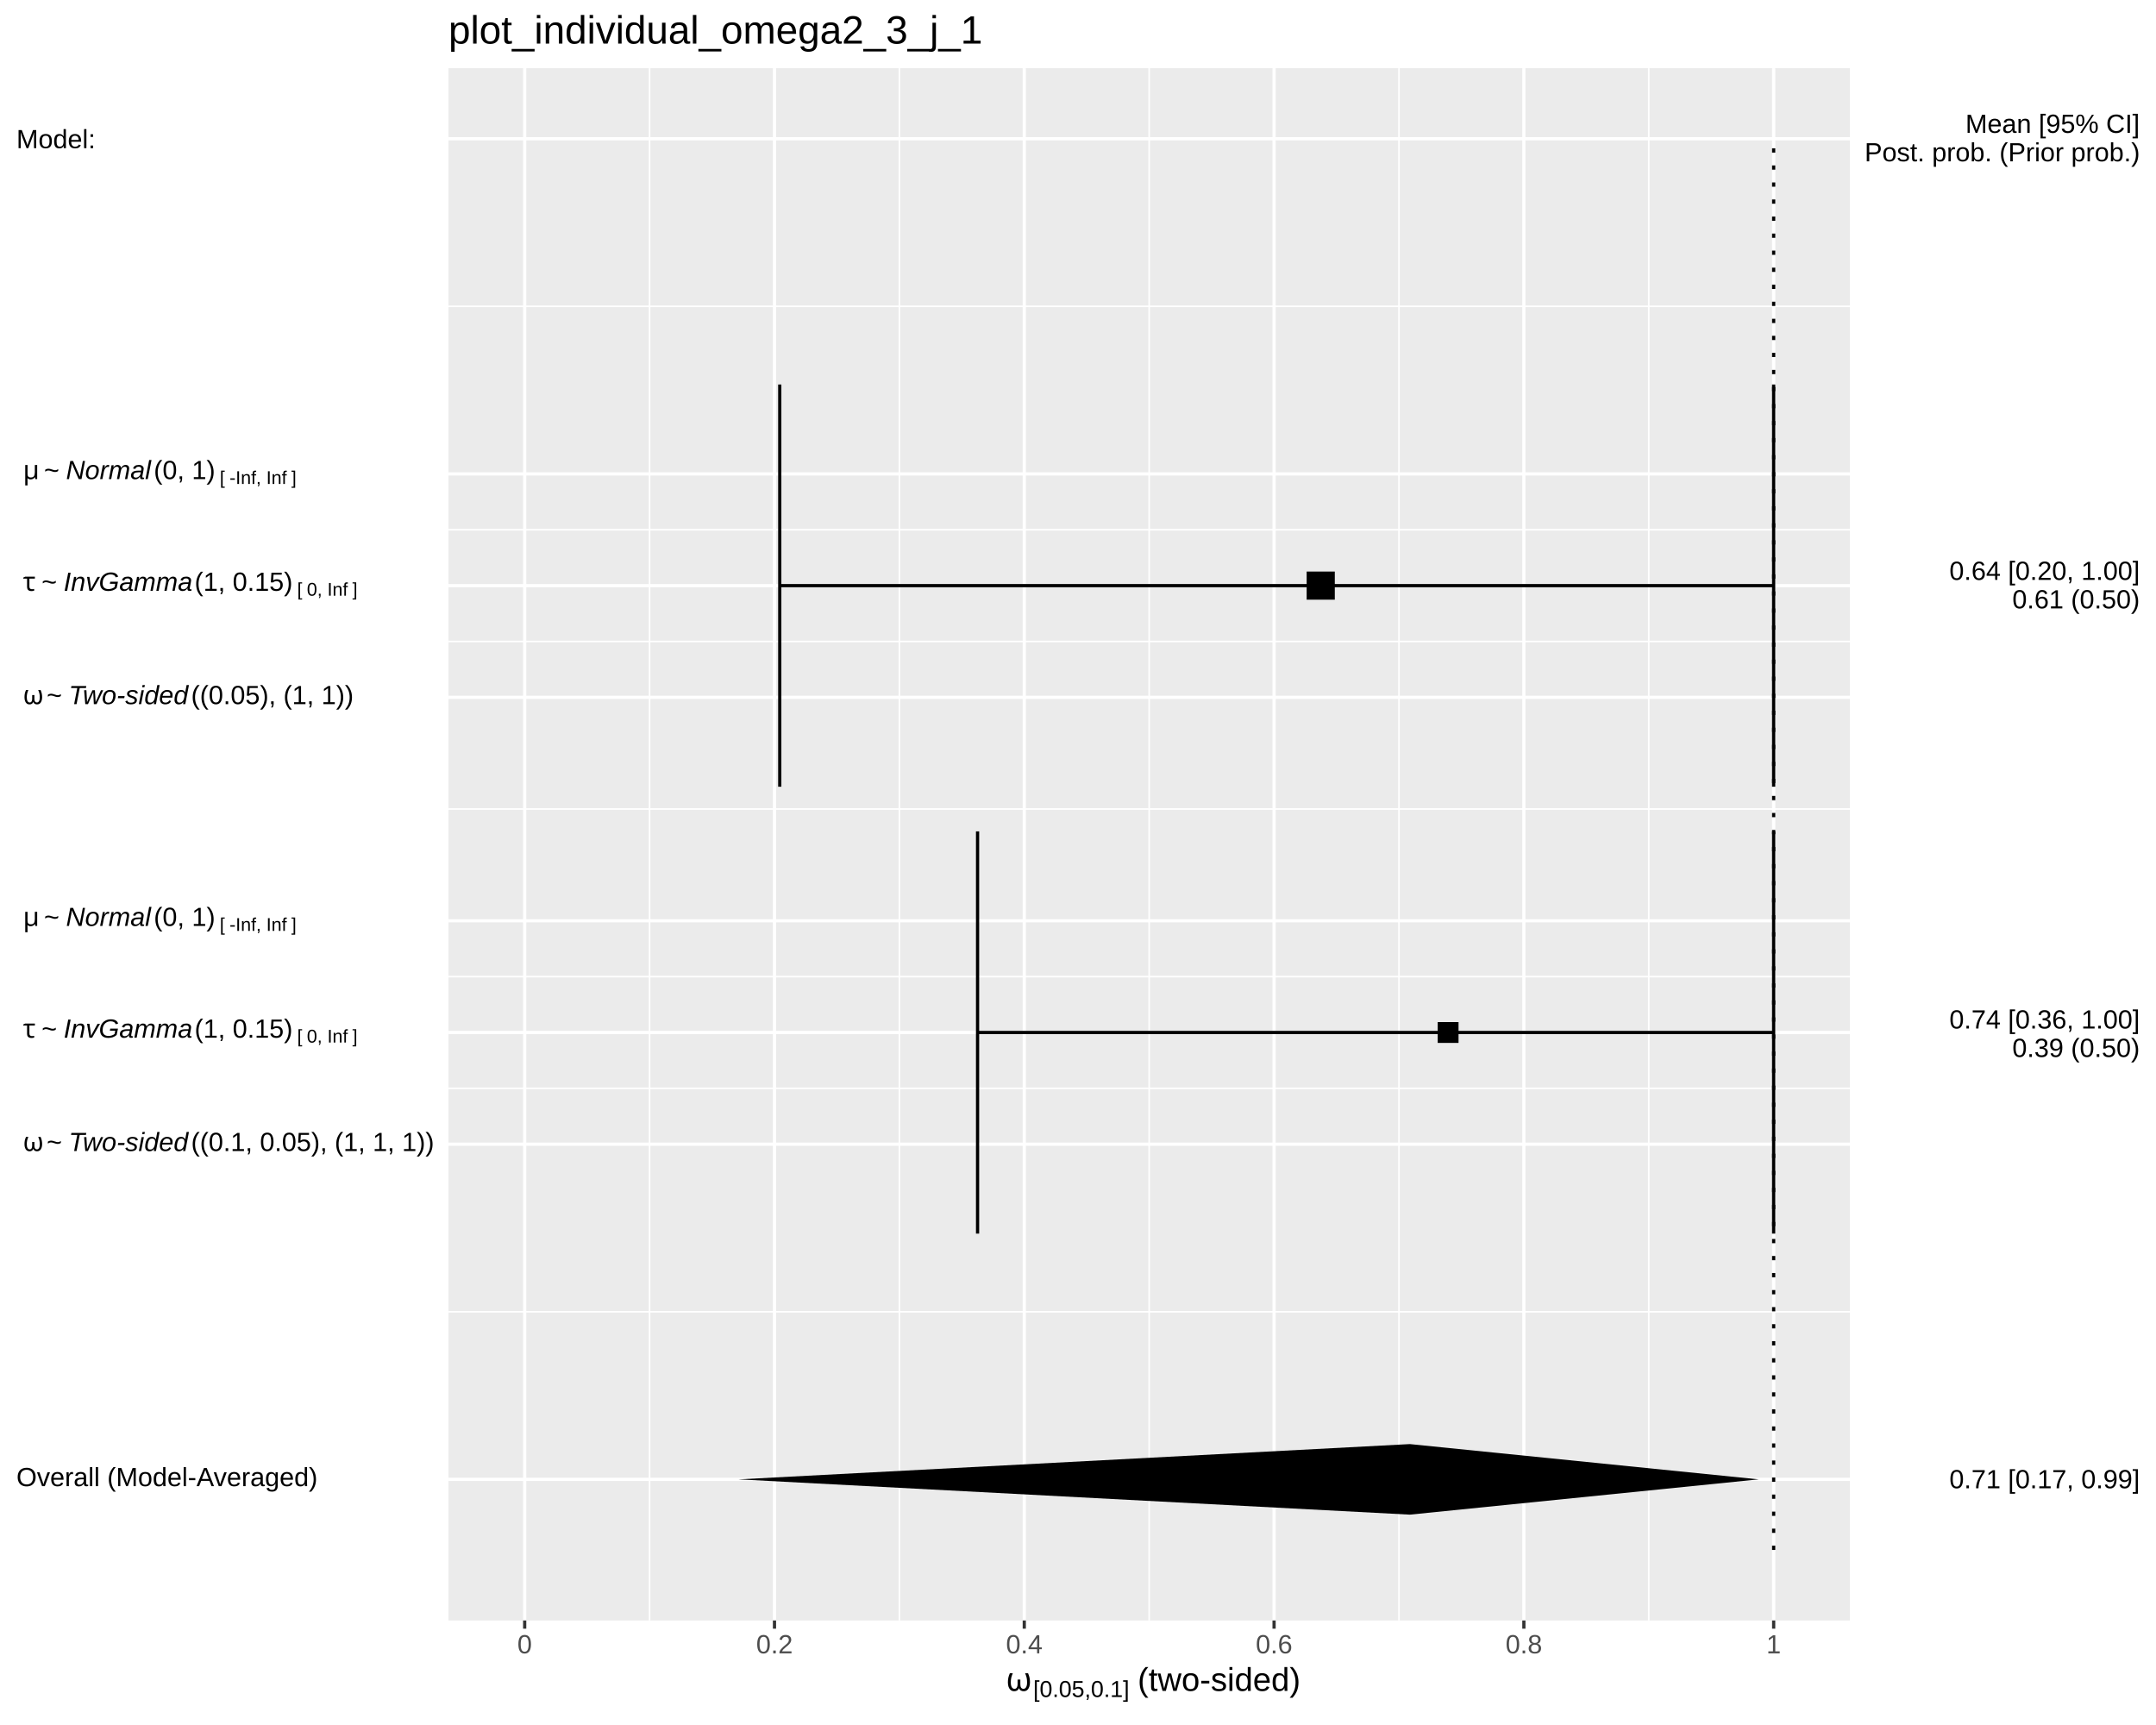
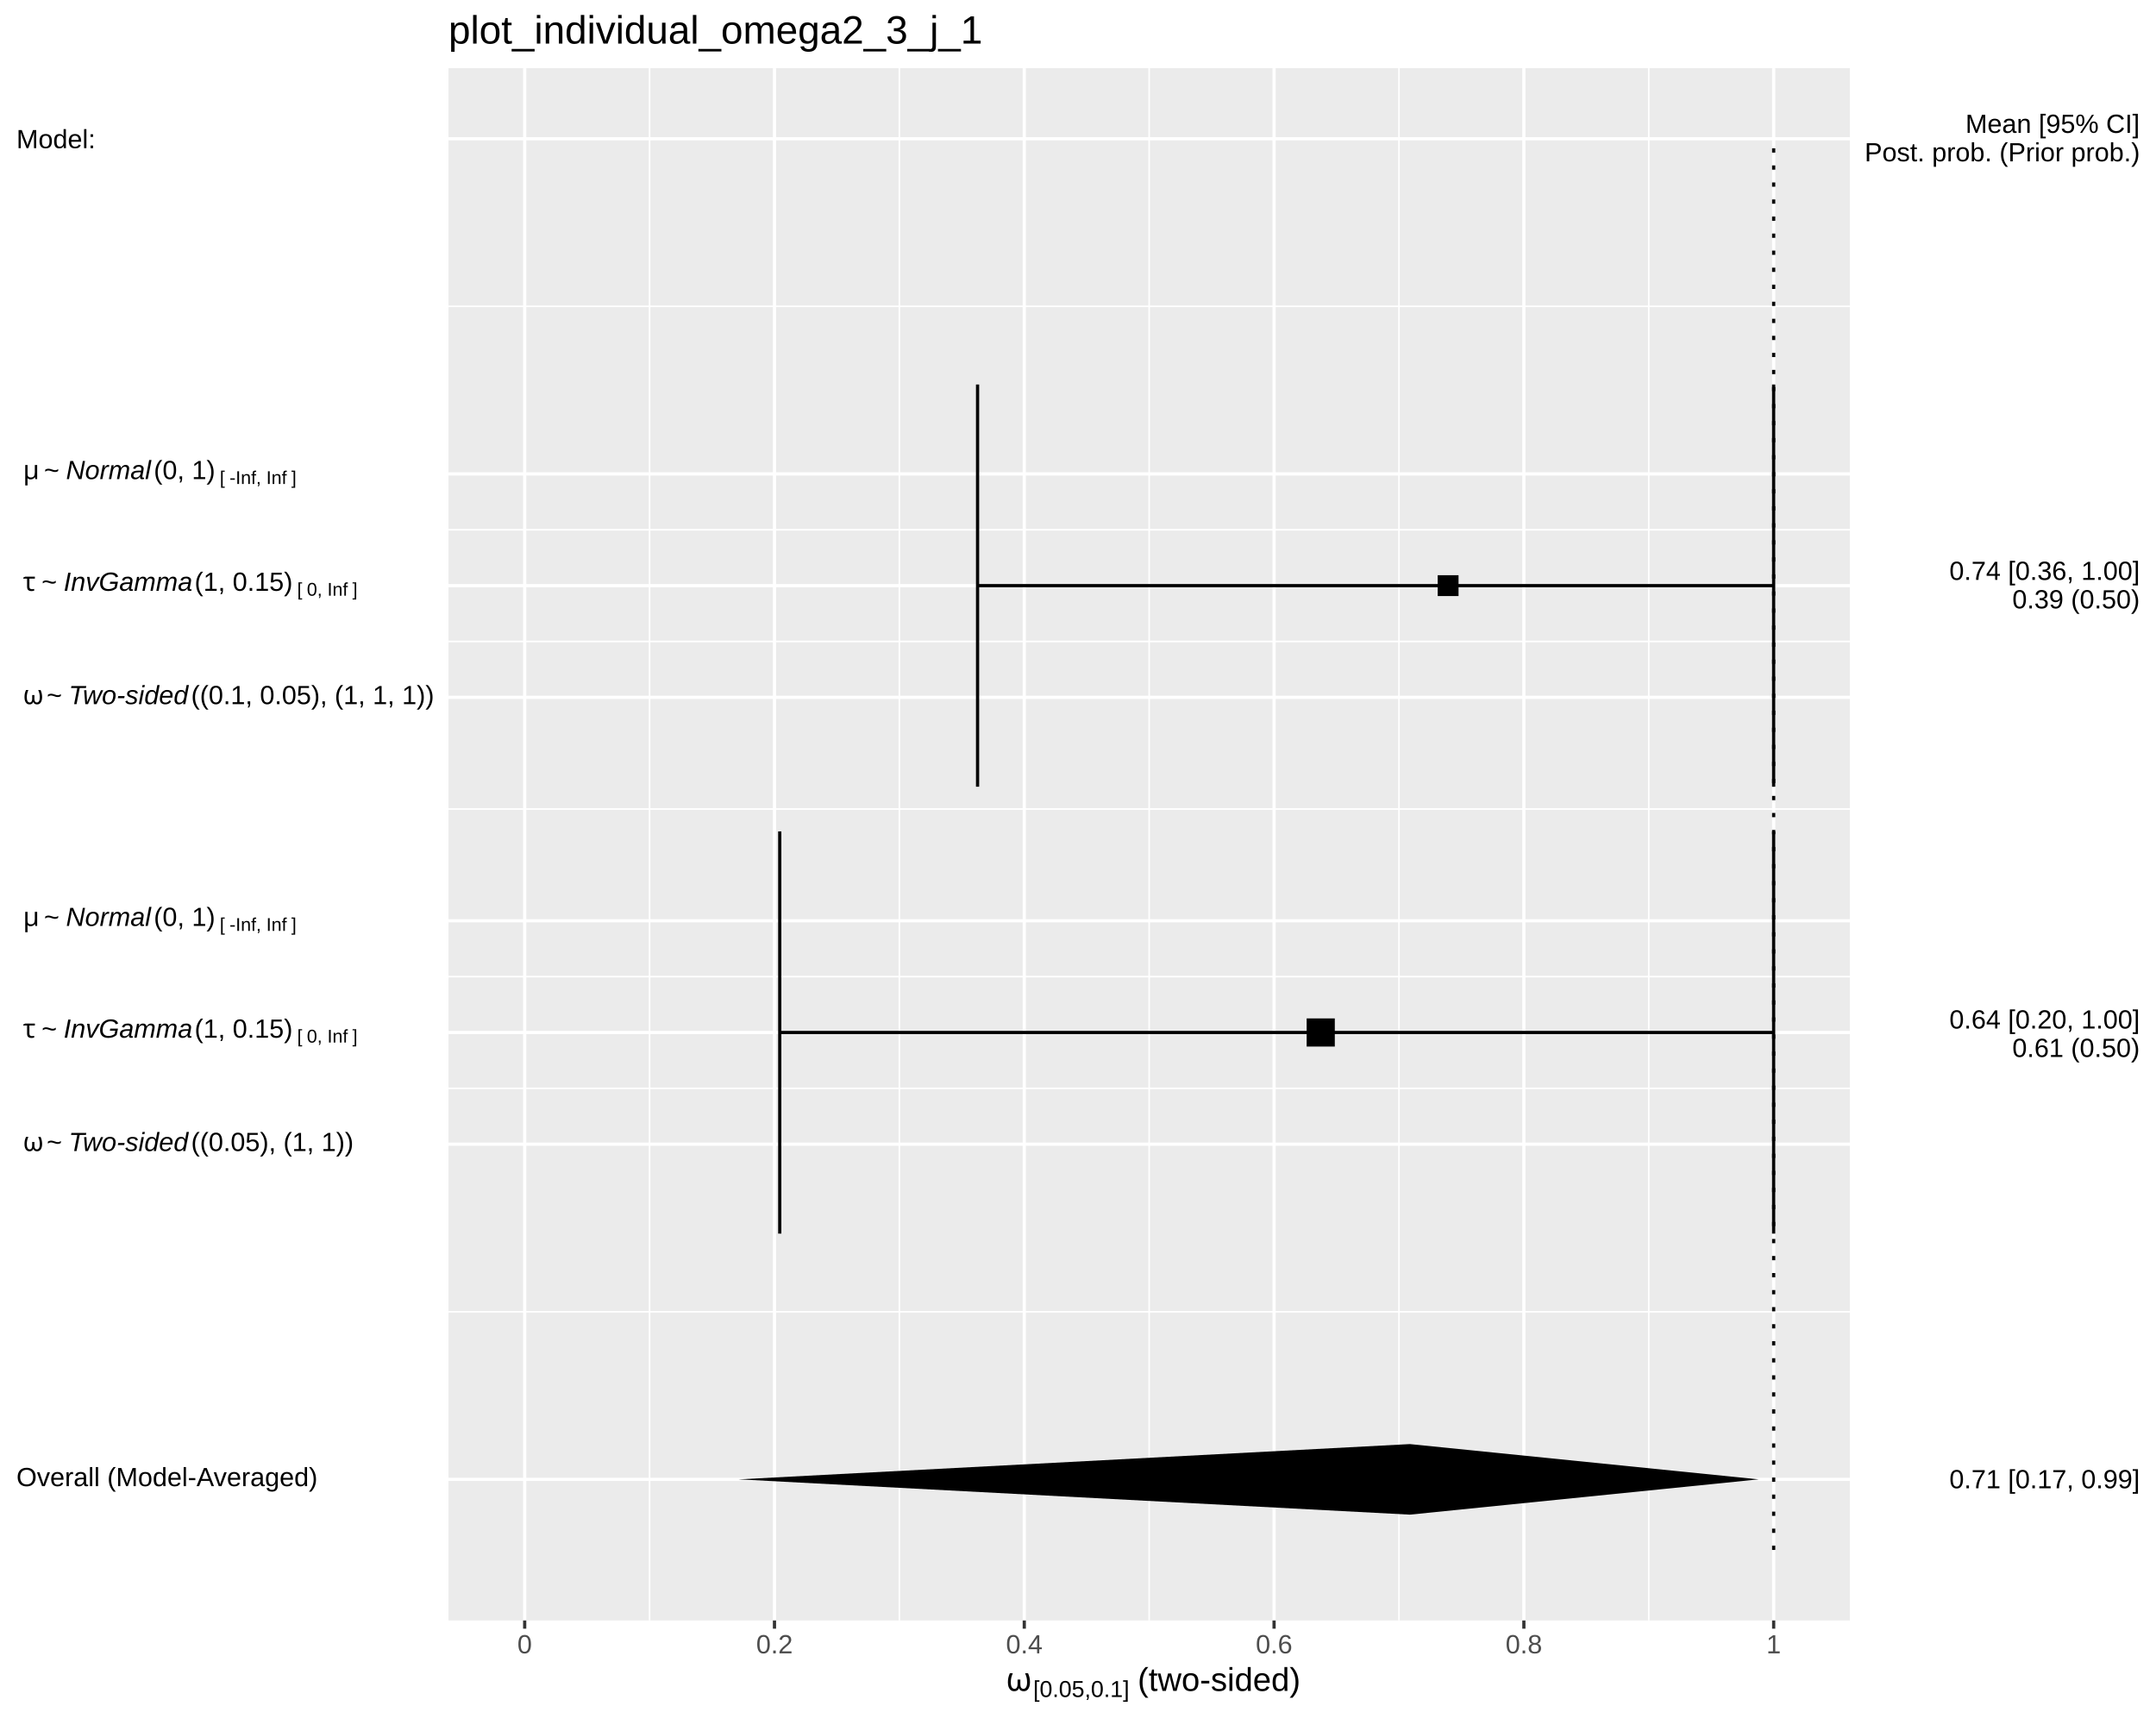
<svg xmlns="http://www.w3.org/2000/svg" viewBox="0 0 720.00 576.00">
  <defs>
    <style type="text/css">
    line, polyline, polygon, path, rect, circle {
      fill: none;
      stroke: #000000;
      stroke-linecap: round;
      stroke-linejoin: round;
      stroke-miterlimit: 10.00;
    }
  </style>
  </defs>
  <rect width="100%" height="100%" style="stroke: none; fill: #FFFFFF;" />
  <rect x="0.00" y="0.00" width="720.00" height="576.00" style="stroke-width: 1.07; stroke: #FFFFFF; fill: #FFFFFF;" />
  <defs>
    <clipPath id="cpMTQ5Ljc3fDYxNy43Nnw1NDEuMTB8MjIuNzc=">
      <rect x="149.77" y="22.77" width="467.99" height="518.32" />
    </clipPath>
  </defs>
  <rect x="149.77" y="22.77" width="467.99" height="518.32" style="stroke-width: 1.07; stroke: none; fill: #EBEBEB;" clip-path="url(#cpMTQ5Ljc3fDYxNy43Nnw1NDEuMTB8MjIuNzc=)" />
  <polyline points="149.77,438.02 617.76,438.02 " style="stroke-width: 0.53; stroke: #FFFFFF; stroke-linecap: butt;" clip-path="url(#cpMTQ5Ljc3fDYxNy43Nnw1NDEuMTB8MjIuNzc=)" />
  <polyline points="149.77,363.41 617.76,363.41 " style="stroke-width: 0.53; stroke: #FFFFFF; stroke-linecap: butt;" clip-path="url(#cpMTQ5Ljc3fDYxNy43Nnw1NDEuMTB8MjIuNzc=)" />
  <polyline points="149.77,326.11 617.76,326.11 " style="stroke-width: 0.53; stroke: #FFFFFF; stroke-linecap: butt;" clip-path="url(#cpMTQ5Ljc3fDYxNy43Nnw1NDEuMTB8MjIuNzc=)" />
  <polyline points="149.77,270.15 617.76,270.15 " style="stroke-width: 0.53; stroke: #FFFFFF; stroke-linecap: butt;" clip-path="url(#cpMTQ5Ljc3fDYxNy43Nnw1NDEuMTB8MjIuNzc=)" />
  <polyline points="149.77,214.20 617.76,214.20 " style="stroke-width: 0.53; stroke: #FFFFFF; stroke-linecap: butt;" clip-path="url(#cpMTQ5Ljc3fDYxNy43Nnw1NDEuMTB8MjIuNzc=)" />
  <polyline points="149.77,176.89 617.76,176.89 " style="stroke-width: 0.53; stroke: #FFFFFF; stroke-linecap: butt;" clip-path="url(#cpMTQ5Ljc3fDYxNy43Nnw1NDEuMTB8MjIuNzc=)" />
  <polyline points="149.77,102.29 617.76,102.29 " style="stroke-width: 0.53; stroke: #FFFFFF; stroke-linecap: butt;" clip-path="url(#cpMTQ5Ljc3fDYxNy43Nnw1NDEuMTB8MjIuNzc=)" />
  <polyline points="216.93,541.10 216.93,22.77 " style="stroke-width: 0.53; stroke: #FFFFFF; stroke-linecap: butt;" clip-path="url(#cpMTQ5Ljc3fDYxNy43Nnw1NDEuMTB8MjIuNzc=)" />
  <polyline points="300.35,541.10 300.35,22.77 " style="stroke-width: 0.53; stroke: #FFFFFF; stroke-linecap: butt;" clip-path="url(#cpMTQ5Ljc3fDYxNy43Nnw1NDEuMTB8MjIuNzc=)" />
  <polyline points="383.77,541.10 383.77,22.77 " style="stroke-width: 0.53; stroke: #FFFFFF; stroke-linecap: butt;" clip-path="url(#cpMTQ5Ljc3fDYxNy43Nnw1NDEuMTB8MjIuNzc=)" />
  <polyline points="467.19,541.10 467.19,22.77 " style="stroke-width: 0.53; stroke: #FFFFFF; stroke-linecap: butt;" clip-path="url(#cpMTQ5Ljc3fDYxNy43Nnw1NDEuMTB8MjIuNzc=)" />
  <polyline points="550.61,541.10 550.61,22.77 " style="stroke-width: 0.53; stroke: #FFFFFF; stroke-linecap: butt;" clip-path="url(#cpMTQ5Ljc3fDYxNy43Nnw1NDEuMTB8MjIuNzc=)" />
  <polyline points="149.77,493.98 617.76,493.98 " style="stroke-width: 1.07; stroke: #FFFFFF; stroke-linecap: butt;" clip-path="url(#cpMTQ5Ljc3fDYxNy43Nnw1NDEuMTB8MjIuNzc=)" />
  <polyline points="149.77,382.06 617.76,382.06 " style="stroke-width: 1.07; stroke: #FFFFFF; stroke-linecap: butt;" clip-path="url(#cpMTQ5Ljc3fDYxNy43Nnw1NDEuMTB8MjIuNzc=)" />
  <polyline points="149.77,344.76 617.76,344.76 " style="stroke-width: 1.07; stroke: #FFFFFF; stroke-linecap: butt;" clip-path="url(#cpMTQ5Ljc3fDYxNy43Nnw1NDEuMTB8MjIuNzc=)" />
  <polyline points="149.77,307.46 617.76,307.46 " style="stroke-width: 1.07; stroke: #FFFFFF; stroke-linecap: butt;" clip-path="url(#cpMTQ5Ljc3fDYxNy43Nnw1NDEuMTB8MjIuNzc=)" />
  <polyline points="149.77,232.85 617.76,232.85 " style="stroke-width: 1.07; stroke: #FFFFFF; stroke-linecap: butt;" clip-path="url(#cpMTQ5Ljc3fDYxNy43Nnw1NDEuMTB8MjIuNzc=)" />
  <polyline points="149.77,195.55 617.76,195.55 " style="stroke-width: 1.07; stroke: #FFFFFF; stroke-linecap: butt;" clip-path="url(#cpMTQ5Ljc3fDYxNy43Nnw1NDEuMTB8MjIuNzc=)" />
  <polyline points="149.77,158.24 617.76,158.24 " style="stroke-width: 1.07; stroke: #FFFFFF; stroke-linecap: butt;" clip-path="url(#cpMTQ5Ljc3fDYxNy43Nnw1NDEuMTB8MjIuNzc=)" />
  <polyline points="149.77,46.33 617.76,46.33 " style="stroke-width: 1.07; stroke: #FFFFFF; stroke-linecap: butt;" clip-path="url(#cpMTQ5Ljc3fDYxNy43Nnw1NDEuMTB8MjIuNzc=)" />
  <polyline points="175.22,541.10 175.22,22.77 " style="stroke-width: 1.07; stroke: #FFFFFF; stroke-linecap: butt;" clip-path="url(#cpMTQ5Ljc3fDYxNy43Nnw1NDEuMTB8MjIuNzc=)" />
  <polyline points="258.64,541.10 258.64,22.77 " style="stroke-width: 1.07; stroke: #FFFFFF; stroke-linecap: butt;" clip-path="url(#cpMTQ5Ljc3fDYxNy43Nnw1NDEuMTB8MjIuNzc=)" />
  <polyline points="342.06,541.10 342.06,22.77 " style="stroke-width: 1.07; stroke: #FFFFFF; stroke-linecap: butt;" clip-path="url(#cpMTQ5Ljc3fDYxNy43Nnw1NDEuMTB8MjIuNzc=)" />
  <polyline points="425.48,541.10 425.48,22.77 " style="stroke-width: 1.07; stroke: #FFFFFF; stroke-linecap: butt;" clip-path="url(#cpMTQ5Ljc3fDYxNy43Nnw1NDEuMTB8MjIuNzc=)" />
  <polyline points="508.90,541.10 508.90,22.77 " style="stroke-width: 1.07; stroke: #FFFFFF; stroke-linecap: butt;" clip-path="url(#cpMTQ5Ljc3fDYxNy43Nnw1NDEuMTB8MjIuNzc=)" />
  <polyline points="592.32,541.10 592.32,22.77 " style="stroke-width: 1.07; stroke: #FFFFFF; stroke-linecap: butt;" clip-path="url(#cpMTQ5Ljc3fDYxNy43Nnw1NDEuMTB8MjIuNzc=)" />
  <polyline points="592.31,262.69 592.31,128.40 " style="stroke-width: 1.07; stroke-linecap: butt;" clip-path="url(#cpMTQ5Ljc3fDYxNy43Nnw1NDEuMTB8MjIuNzc=)" />
-   <polyline points="592.31,195.55 260.40,195.55 " style="stroke-width: 1.07; stroke-linecap: butt;" clip-path="url(#cpMTQ5Ljc3fDYxNy43Nnw1NDEuMTB8MjIuNzc=)" />
-   <polyline points="260.40,262.69 260.40,128.40 " style="stroke-width: 1.07; stroke-linecap: butt;" clip-path="url(#cpMTQ5Ljc3fDYxNy43Nnw1NDEuMTB8MjIuNzc=)" />
+   <polyline points="592.31,195.55 326.46,195.55 " style="stroke-width: 1.07; stroke-linecap: butt;" clip-path="url(#cpMTQ5Ljc3fDYxNy43Nnw1NDEuMTB8MjIuNzc=)" />
+   <polyline points="326.46,262.69 326.46,128.40 " style="stroke-width: 1.07; stroke-linecap: butt;" clip-path="url(#cpMTQ5Ljc3fDYxNy43Nnw1NDEuMTB8MjIuNzc=)" />
  <polyline points="592.31,411.91 592.31,277.61 " style="stroke-width: 1.07; stroke-linecap: butt;" clip-path="url(#cpMTQ5Ljc3fDYxNy43Nnw1NDEuMTB8MjIuNzc=)" />
-   <polyline points="592.31,344.76 326.46,344.76 " style="stroke-width: 1.07; stroke-linecap: butt;" clip-path="url(#cpMTQ5Ljc3fDYxNy43Nnw1NDEuMTB8MjIuNzc=)" />
-   <polyline points="326.46,411.91 326.46,277.61 " style="stroke-width: 1.07; stroke-linecap: butt;" clip-path="url(#cpMTQ5Ljc3fDYxNy43Nnw1NDEuMTB8MjIuNzc=)" />
-   <polygon points="436.36,200.24 445.76,200.24 445.76,190.85 436.36,190.85 " style="stroke-width: 0.71; stroke: none; fill: #000000;" clip-path="url(#cpMTQ5Ljc3fDYxNy43Nnw1NDEuMTB8MjIuNzc=)" />
-   <polygon points="480.12,348.24 487.08,348.24 487.08,341.28 480.12,341.28 " style="stroke-width: 0.71; stroke: none; fill: #000000;" clip-path="url(#cpMTQ5Ljc3fDYxNy43Nnw1NDEuMTB8MjIuNzc=)" />
+   <polyline points="592.31,344.76 260.40,344.76 " style="stroke-width: 1.07; stroke-linecap: butt;" clip-path="url(#cpMTQ5Ljc3fDYxNy43Nnw1NDEuMTB8MjIuNzc=)" />
+   <polyline points="260.40,411.91 260.40,277.61 " style="stroke-width: 1.07; stroke-linecap: butt;" clip-path="url(#cpMTQ5Ljc3fDYxNy43Nnw1NDEuMTB8MjIuNzc=)" />
+   <polygon points="480.12,199.03 487.08,199.03 487.08,192.07 480.12,192.07 " style="stroke-width: 0.71; stroke: none; fill: #000000;" clip-path="url(#cpMTQ5Ljc3fDYxNy43Nnw1NDEuMTB8MjIuNzc=)" />
+   <polygon points="436.36,349.46 445.76,349.46 445.76,340.06 436.36,340.06 " style="stroke-width: 0.71; stroke: none; fill: #000000;" clip-path="url(#cpMTQ5Ljc3fDYxNy43Nnw1NDEuMTB8MjIuNzc=)" />
  <polygon points="470.82,505.76 246.61,493.98 470.82,482.20 587.32,493.98 " style="stroke-width: 1.07; stroke: none; fill: #000000;" clip-path="url(#cpMTQ5Ljc3fDYxNy43Nnw1NDEuMTB8MjIuNzc=)" />
  <polyline points="592.32,517.54 592.32,46.33 " style="stroke-width: 1.07; stroke-dasharray: 1.42,4.27; stroke-linecap: butt;" clip-path="url(#cpMTQ5Ljc3fDYxNy43Nnw1NDEuMTB8MjIuNzc=)" />
  <defs>
    <clipPath id="cpMC4wMHw3MjAuMDB8NTc2LjAwfDAuMDA=">
      <rect x="0.00" y="0.00" width="720.00" height="576.00" />
    </clipPath>
  </defs>
  <g clip-path="url(#cpMC4wMHw3MjAuMDB8NTc2LjAwfDAuMDA=)">
    <text x="5.48" y="496.25" style="font-size: 8.80px; font-family: Liberation Sans;" textLength="100.52px" lengthAdjust="spacingAndGlyphs">Overall (Model-Averaged)</text>
  </g>
  <g clip-path="url(#cpMC4wMHw3MjAuMDB8NTc2LjAwfDAuMDA=)">
    <text x="5.48" y="384.34" style="font-size: 8.80px; font-family: Symbola;" textLength="2.20px" lengthAdjust="spacingAndGlyphs"> </text>
  </g>
  <g clip-path="url(#cpMC4wMHw3MjAuMDB8NTc2LjAwfDAuMDA=)">
    <text x="7.68" y="384.34" style="font-size: 8.80px; font-family: Symbola;" textLength="5.70px" lengthAdjust="spacingAndGlyphs">ω</text>
  </g>
  <g clip-path="url(#cpMC4wMHw3MjAuMDB8NTc2LjAwfDAuMDA=)">
    <text x="13.39" y="384.34" style="font-size: 8.80px; font-family: Symbola;" textLength="2.20px" lengthAdjust="spacingAndGlyphs"> </text>
  </g>
  <g clip-path="url(#cpMC4wMHw3MjAuMDB8NTc2LjAwfDAuMDA=)">
    <text x="15.59" y="384.34" style="font-size: 8.80px; font-family: Liberation Sans;" textLength="5.14px" lengthAdjust="spacingAndGlyphs">~</text>
  </g>
  <g clip-path="url(#cpMC4wMHw3MjAuMDB8NTc2LjAwfDAuMDA=)">
    <text x="20.73" y="384.34" style="font-size: 8.80px; font-family: Symbola;" textLength="2.20px" lengthAdjust="spacingAndGlyphs"> </text>
  </g>
  <g clip-path="url(#cpMC4wMHw3MjAuMDB8NTc2LjAwfDAuMDA=)">
    <text x="22.93" y="384.34" style="font-size: 8.80px; font-style: italic; font-family: Liberation Sans;" textLength="39.92px" lengthAdjust="spacingAndGlyphs">Two-sided</text>
  </g>
  <g clip-path="url(#cpMC4wMHw3MjAuMDB8NTc2LjAwfDAuMDA=)">
-     <text x="63.81" y="384.34" style="font-size: 8.80px; font-family: Liberation Sans;" textLength="81.03px" lengthAdjust="spacingAndGlyphs">((0.1, 0.05), (1, 1, 1))</text>
+     <text x="63.81" y="384.34" style="font-size: 8.80px; font-family: Liberation Sans;" textLength="54.17px" lengthAdjust="spacingAndGlyphs">((0.05), (1, 1))</text>
  </g>
  <g clip-path="url(#cpMC4wMHw3MjAuMDB8NTc2LjAwfDAuMDA=)">
    <text x="5.48" y="346.50" style="font-size: 8.80px; font-family: Symbola;" textLength="2.20px" lengthAdjust="spacingAndGlyphs"> </text>
  </g>
  <g clip-path="url(#cpMC4wMHw3MjAuMDB8NTc2LjAwfDAuMDA=)">
    <text x="7.68" y="346.50" style="font-size: 8.80px; font-family: Symbola;" textLength="4.02px" lengthAdjust="spacingAndGlyphs">τ</text>
  </g>
  <g clip-path="url(#cpMC4wMHw3MjAuMDB8NTc2LjAwfDAuMDA=)">
    <text x="11.70" y="346.50" style="font-size: 8.80px; font-family: Symbola;" textLength="2.20px" lengthAdjust="spacingAndGlyphs"> </text>
  </g>
  <g clip-path="url(#cpMC4wMHw3MjAuMDB8NTc2LjAwfDAuMDA=)">
    <text x="13.90" y="346.50" style="font-size: 8.80px; font-family: Liberation Sans;" textLength="5.14px" lengthAdjust="spacingAndGlyphs">~</text>
  </g>
  <g clip-path="url(#cpMC4wMHw3MjAuMDB8NTc2LjAwfDAuMDA=)">
    <text x="19.04" y="346.50" style="font-size: 8.80px; font-family: Symbola;" textLength="2.20px" lengthAdjust="spacingAndGlyphs"> </text>
  </g>
  <g clip-path="url(#cpMC4wMHw3MjAuMDB8NTc2LjAwfDAuMDA=)">
    <text x="21.25" y="346.50" style="font-size: 8.80px; font-style: italic; font-family: Liberation Sans;" textLength="43.02px" lengthAdjust="spacingAndGlyphs">InvGamma</text>
  </g>
  <g clip-path="url(#cpMC4wMHw3MjAuMDB8NTc2LjAwfDAuMDA=)">
    <text x="64.97" y="346.50" style="font-size: 8.80px; font-family: Liberation Sans;" textLength="32.72px" lengthAdjust="spacingAndGlyphs">(1, 0.15)</text>
  </g>
  <g clip-path="url(#cpMC4wMHw3MjAuMDB8NTc2LjAwfDAuMDA=)">
    <text x="97.69" y="348.12" style="font-size: 6.16px; font-family: Symbola;" textLength="1.55px" lengthAdjust="spacingAndGlyphs"> </text>
  </g>
  <g clip-path="url(#cpMC4wMHw3MjAuMDB8NTc2LjAwfDAuMDA=)">
    <text x="99.24" y="348.12" style="font-size: 6.16px; font-family: Liberation Sans;" textLength="1.70px" lengthAdjust="spacingAndGlyphs">[</text>
  </g>
  <g clip-path="url(#cpMC4wMHw3MjAuMDB8NTc2LjAwfDAuMDA=)">
    <text x="100.94" y="348.12" style="font-size: 6.16px; font-family: Symbola;" textLength="1.55px" lengthAdjust="spacingAndGlyphs"> </text>
  </g>
  <g clip-path="url(#cpMC4wMHw3MjAuMDB8NTc2LjAwfDAuMDA=)">
    <text x="102.49" y="348.12" style="font-size: 6.16px; font-family: Liberation Sans;" textLength="3.42px" lengthAdjust="spacingAndGlyphs">0</text>
  </g>
  <g clip-path="url(#cpMC4wMHw3MjAuMDB8NTc2LjAwfDAuMDA=)">
    <text x="105.91" y="348.12" style="font-size: 6.16px; font-family: Liberation Sans;" textLength="3.41px" lengthAdjust="spacingAndGlyphs">, </text>
  </g>
  <g clip-path="url(#cpMC4wMHw3MjAuMDB8NTc2LjAwfDAuMDA=)">
    <text x="109.31" y="348.12" style="font-size: 6.16px; font-family: Liberation Sans;" textLength="6.83px" lengthAdjust="spacingAndGlyphs">Inf</text>
  </g>
  <g clip-path="url(#cpMC4wMHw3MjAuMDB8NTc2LjAwfDAuMDA=)">
    <text x="116.14" y="348.12" style="font-size: 6.16px; font-family: Symbola;" textLength="1.55px" lengthAdjust="spacingAndGlyphs"> </text>
  </g>
  <g clip-path="url(#cpMC4wMHw3MjAuMDB8NTc2LjAwfDAuMDA=)">
    <text x="117.69" y="348.12" style="font-size: 6.16px; font-family: Liberation Sans;" textLength="1.70px" lengthAdjust="spacingAndGlyphs">]</text>
  </g>
  <g clip-path="url(#cpMC4wMHw3MjAuMDB8NTc2LjAwfDAuMDA=)">
    <text x="5.48" y="309.19" style="font-size: 8.80px; font-family: Symbola;" textLength="2.20px" lengthAdjust="spacingAndGlyphs"> </text>
  </g>
  <g clip-path="url(#cpMC4wMHw3MjAuMDB8NTc2LjAwfDAuMDA=)">
    <text x="7.68" y="309.19" style="font-size: 8.80px; font-family: Symbola;" textLength="4.81px" lengthAdjust="spacingAndGlyphs">μ</text>
  </g>
  <g clip-path="url(#cpMC4wMHw3MjAuMDB8NTc2LjAwfDAuMDA=)">
    <text x="12.50" y="309.19" style="font-size: 8.80px; font-family: Symbola;" textLength="2.20px" lengthAdjust="spacingAndGlyphs"> </text>
  </g>
  <g clip-path="url(#cpMC4wMHw3MjAuMDB8NTc2LjAwfDAuMDA=)">
    <text x="14.70" y="309.19" style="font-size: 8.80px; font-family: Liberation Sans;" textLength="5.14px" lengthAdjust="spacingAndGlyphs">~</text>
  </g>
  <g clip-path="url(#cpMC4wMHw3MjAuMDB8NTc2LjAwfDAuMDA=)">
    <text x="19.84" y="309.19" style="font-size: 8.80px; font-family: Symbola;" textLength="2.20px" lengthAdjust="spacingAndGlyphs"> </text>
  </g>
  <g clip-path="url(#cpMC4wMHw3MjAuMDB8NTc2LjAwfDAuMDA=)">
    <text x="22.04" y="309.19" style="font-size: 8.80px; font-style: italic; font-family: Liberation Sans;" textLength="28.34px" lengthAdjust="spacingAndGlyphs">Normal</text>
  </g>
  <g clip-path="url(#cpMC4wMHw3MjAuMDB8NTc2LjAwfDAuMDA=)">
    <text x="51.34" y="309.19" style="font-size: 8.80px; font-family: Liberation Sans;" textLength="20.50px" lengthAdjust="spacingAndGlyphs">(0, 1)</text>
  </g>
  <g clip-path="url(#cpMC4wMHw3MjAuMDB8NTc2LjAwfDAuMDA=)">
    <text x="71.84" y="310.82" style="font-size: 6.16px; font-family: Symbola;" textLength="1.55px" lengthAdjust="spacingAndGlyphs"> </text>
  </g>
  <g clip-path="url(#cpMC4wMHw3MjAuMDB8NTc2LjAwfDAuMDA=)">
    <text x="73.39" y="310.82" style="font-size: 6.16px; font-family: Liberation Sans;" textLength="1.70px" lengthAdjust="spacingAndGlyphs">[</text>
  </g>
  <g clip-path="url(#cpMC4wMHw3MjAuMDB8NTc2LjAwfDAuMDA=)">
    <text x="75.09" y="310.82" style="font-size: 6.16px; font-family: Symbola;" textLength="1.55px" lengthAdjust="spacingAndGlyphs"> </text>
  </g>
  <g clip-path="url(#cpMC4wMHw3MjAuMDB8NTc2LjAwfDAuMDA=)">
    <text x="76.64" y="310.82" style="font-size: 6.16px; font-family: Liberation Sans;" textLength="8.88px" lengthAdjust="spacingAndGlyphs">-Inf</text>
  </g>
  <g clip-path="url(#cpMC4wMHw3MjAuMDB8NTc2LjAwfDAuMDA=)">
    <text x="85.51" y="310.82" style="font-size: 6.16px; font-family: Liberation Sans;" textLength="3.41px" lengthAdjust="spacingAndGlyphs">, </text>
  </g>
  <g clip-path="url(#cpMC4wMHw3MjAuMDB8NTc2LjAwfDAuMDA=)">
    <text x="88.92" y="310.82" style="font-size: 6.16px; font-family: Liberation Sans;" textLength="6.83px" lengthAdjust="spacingAndGlyphs">Inf</text>
  </g>
  <g clip-path="url(#cpMC4wMHw3MjAuMDB8NTc2LjAwfDAuMDA=)">
    <text x="95.75" y="310.82" style="font-size: 6.16px; font-family: Symbola;" textLength="1.55px" lengthAdjust="spacingAndGlyphs"> </text>
  </g>
  <g clip-path="url(#cpMC4wMHw3MjAuMDB8NTc2LjAwfDAuMDA=)">
    <text x="97.30" y="310.82" style="font-size: 6.16px; font-family: Liberation Sans;" textLength="1.70px" lengthAdjust="spacingAndGlyphs">]</text>
  </g>
  <g clip-path="url(#cpMC4wMHw3MjAuMDB8NTc2LjAwfDAuMDA=)">
    <text x="5.48" y="235.12" style="font-size: 8.80px; font-family: Symbola;" textLength="2.20px" lengthAdjust="spacingAndGlyphs"> </text>
  </g>
  <g clip-path="url(#cpMC4wMHw3MjAuMDB8NTc2LjAwfDAuMDA=)">
    <text x="7.68" y="235.12" style="font-size: 8.80px; font-family: Symbola;" textLength="5.70px" lengthAdjust="spacingAndGlyphs">ω</text>
  </g>
  <g clip-path="url(#cpMC4wMHw3MjAuMDB8NTc2LjAwfDAuMDA=)">
    <text x="13.39" y="235.12" style="font-size: 8.80px; font-family: Symbola;" textLength="2.20px" lengthAdjust="spacingAndGlyphs"> </text>
  </g>
  <g clip-path="url(#cpMC4wMHw3MjAuMDB8NTc2LjAwfDAuMDA=)">
    <text x="15.59" y="235.12" style="font-size: 8.80px; font-family: Liberation Sans;" textLength="5.14px" lengthAdjust="spacingAndGlyphs">~</text>
  </g>
  <g clip-path="url(#cpMC4wMHw3MjAuMDB8NTc2LjAwfDAuMDA=)">
    <text x="20.73" y="235.12" style="font-size: 8.80px; font-family: Symbola;" textLength="2.20px" lengthAdjust="spacingAndGlyphs"> </text>
  </g>
  <g clip-path="url(#cpMC4wMHw3MjAuMDB8NTc2LjAwfDAuMDA=)">
    <text x="22.93" y="235.12" style="font-size: 8.80px; font-style: italic; font-family: Liberation Sans;" textLength="39.92px" lengthAdjust="spacingAndGlyphs">Two-sided</text>
  </g>
  <g clip-path="url(#cpMC4wMHw3MjAuMDB8NTc2LjAwfDAuMDA=)">
-     <text x="63.81" y="235.12" style="font-size: 8.80px; font-family: Liberation Sans;" textLength="54.17px" lengthAdjust="spacingAndGlyphs">((0.05), (1, 1))</text>
+     <text x="63.81" y="235.12" style="font-size: 8.80px; font-family: Liberation Sans;" textLength="81.03px" lengthAdjust="spacingAndGlyphs">((0.1, 0.05), (1, 1, 1))</text>
  </g>
  <g clip-path="url(#cpMC4wMHw3MjAuMDB8NTc2LjAwfDAuMDA=)">
    <text x="5.48" y="197.28" style="font-size: 8.80px; font-family: Symbola;" textLength="2.20px" lengthAdjust="spacingAndGlyphs"> </text>
  </g>
  <g clip-path="url(#cpMC4wMHw3MjAuMDB8NTc2LjAwfDAuMDA=)">
    <text x="7.68" y="197.28" style="font-size: 8.80px; font-family: Symbola;" textLength="4.02px" lengthAdjust="spacingAndGlyphs">τ</text>
  </g>
  <g clip-path="url(#cpMC4wMHw3MjAuMDB8NTc2LjAwfDAuMDA=)">
    <text x="11.70" y="197.28" style="font-size: 8.80px; font-family: Symbola;" textLength="2.20px" lengthAdjust="spacingAndGlyphs"> </text>
  </g>
  <g clip-path="url(#cpMC4wMHw3MjAuMDB8NTc2LjAwfDAuMDA=)">
    <text x="13.90" y="197.28" style="font-size: 8.80px; font-family: Liberation Sans;" textLength="5.14px" lengthAdjust="spacingAndGlyphs">~</text>
  </g>
  <g clip-path="url(#cpMC4wMHw3MjAuMDB8NTc2LjAwfDAuMDA=)">
    <text x="19.04" y="197.28" style="font-size: 8.80px; font-family: Symbola;" textLength="2.20px" lengthAdjust="spacingAndGlyphs"> </text>
  </g>
  <g clip-path="url(#cpMC4wMHw3MjAuMDB8NTc2LjAwfDAuMDA=)">
    <text x="21.25" y="197.28" style="font-size: 8.80px; font-style: italic; font-family: Liberation Sans;" textLength="43.02px" lengthAdjust="spacingAndGlyphs">InvGamma</text>
  </g>
  <g clip-path="url(#cpMC4wMHw3MjAuMDB8NTc2LjAwfDAuMDA=)">
    <text x="64.97" y="197.28" style="font-size: 8.80px; font-family: Liberation Sans;" textLength="32.72px" lengthAdjust="spacingAndGlyphs">(1, 0.15)</text>
  </g>
  <g clip-path="url(#cpMC4wMHw3MjAuMDB8NTc2LjAwfDAuMDA=)">
    <text x="97.69" y="198.91" style="font-size: 6.16px; font-family: Symbola;" textLength="1.55px" lengthAdjust="spacingAndGlyphs"> </text>
  </g>
  <g clip-path="url(#cpMC4wMHw3MjAuMDB8NTc2LjAwfDAuMDA=)">
    <text x="99.24" y="198.91" style="font-size: 6.16px; font-family: Liberation Sans;" textLength="1.70px" lengthAdjust="spacingAndGlyphs">[</text>
  </g>
  <g clip-path="url(#cpMC4wMHw3MjAuMDB8NTc2LjAwfDAuMDA=)">
    <text x="100.94" y="198.91" style="font-size: 6.16px; font-family: Symbola;" textLength="1.55px" lengthAdjust="spacingAndGlyphs"> </text>
  </g>
  <g clip-path="url(#cpMC4wMHw3MjAuMDB8NTc2LjAwfDAuMDA=)">
    <text x="102.49" y="198.91" style="font-size: 6.16px; font-family: Liberation Sans;" textLength="3.42px" lengthAdjust="spacingAndGlyphs">0</text>
  </g>
  <g clip-path="url(#cpMC4wMHw3MjAuMDB8NTc2LjAwfDAuMDA=)">
    <text x="105.91" y="198.91" style="font-size: 6.16px; font-family: Liberation Sans;" textLength="3.41px" lengthAdjust="spacingAndGlyphs">, </text>
  </g>
  <g clip-path="url(#cpMC4wMHw3MjAuMDB8NTc2LjAwfDAuMDA=)">
    <text x="109.31" y="198.91" style="font-size: 6.16px; font-family: Liberation Sans;" textLength="6.83px" lengthAdjust="spacingAndGlyphs">Inf</text>
  </g>
  <g clip-path="url(#cpMC4wMHw3MjAuMDB8NTc2LjAwfDAuMDA=)">
    <text x="116.14" y="198.91" style="font-size: 6.16px; font-family: Symbola;" textLength="1.55px" lengthAdjust="spacingAndGlyphs"> </text>
  </g>
  <g clip-path="url(#cpMC4wMHw3MjAuMDB8NTc2LjAwfDAuMDA=)">
    <text x="117.69" y="198.91" style="font-size: 6.16px; font-family: Liberation Sans;" textLength="1.70px" lengthAdjust="spacingAndGlyphs">]</text>
  </g>
  <g clip-path="url(#cpMC4wMHw3MjAuMDB8NTc2LjAwfDAuMDA=)">
    <text x="5.48" y="159.98" style="font-size: 8.80px; font-family: Symbola;" textLength="2.20px" lengthAdjust="spacingAndGlyphs"> </text>
  </g>
  <g clip-path="url(#cpMC4wMHw3MjAuMDB8NTc2LjAwfDAuMDA=)">
    <text x="7.68" y="159.98" style="font-size: 8.80px; font-family: Symbola;" textLength="4.81px" lengthAdjust="spacingAndGlyphs">μ</text>
  </g>
  <g clip-path="url(#cpMC4wMHw3MjAuMDB8NTc2LjAwfDAuMDA=)">
    <text x="12.50" y="159.98" style="font-size: 8.80px; font-family: Symbola;" textLength="2.20px" lengthAdjust="spacingAndGlyphs"> </text>
  </g>
  <g clip-path="url(#cpMC4wMHw3MjAuMDB8NTc2LjAwfDAuMDA=)">
    <text x="14.70" y="159.98" style="font-size: 8.80px; font-family: Liberation Sans;" textLength="5.14px" lengthAdjust="spacingAndGlyphs">~</text>
  </g>
  <g clip-path="url(#cpMC4wMHw3MjAuMDB8NTc2LjAwfDAuMDA=)">
    <text x="19.84" y="159.98" style="font-size: 8.80px; font-family: Symbola;" textLength="2.20px" lengthAdjust="spacingAndGlyphs"> </text>
  </g>
  <g clip-path="url(#cpMC4wMHw3MjAuMDB8NTc2LjAwfDAuMDA=)">
    <text x="22.04" y="159.98" style="font-size: 8.80px; font-style: italic; font-family: Liberation Sans;" textLength="28.34px" lengthAdjust="spacingAndGlyphs">Normal</text>
  </g>
  <g clip-path="url(#cpMC4wMHw3MjAuMDB8NTc2LjAwfDAuMDA=)">
    <text x="51.34" y="159.98" style="font-size: 8.80px; font-family: Liberation Sans;" textLength="20.50px" lengthAdjust="spacingAndGlyphs">(0, 1)</text>
  </g>
  <g clip-path="url(#cpMC4wMHw3MjAuMDB8NTc2LjAwfDAuMDA=)">
    <text x="71.84" y="161.60" style="font-size: 6.16px; font-family: Symbola;" textLength="1.55px" lengthAdjust="spacingAndGlyphs"> </text>
  </g>
  <g clip-path="url(#cpMC4wMHw3MjAuMDB8NTc2LjAwfDAuMDA=)">
    <text x="73.39" y="161.60" style="font-size: 6.16px; font-family: Liberation Sans;" textLength="1.70px" lengthAdjust="spacingAndGlyphs">[</text>
  </g>
  <g clip-path="url(#cpMC4wMHw3MjAuMDB8NTc2LjAwfDAuMDA=)">
    <text x="75.09" y="161.60" style="font-size: 6.16px; font-family: Symbola;" textLength="1.55px" lengthAdjust="spacingAndGlyphs"> </text>
  </g>
  <g clip-path="url(#cpMC4wMHw3MjAuMDB8NTc2LjAwfDAuMDA=)">
    <text x="76.64" y="161.60" style="font-size: 6.16px; font-family: Liberation Sans;" textLength="8.88px" lengthAdjust="spacingAndGlyphs">-Inf</text>
  </g>
  <g clip-path="url(#cpMC4wMHw3MjAuMDB8NTc2LjAwfDAuMDA=)">
    <text x="85.51" y="161.60" style="font-size: 6.16px; font-family: Liberation Sans;" textLength="3.41px" lengthAdjust="spacingAndGlyphs">, </text>
  </g>
  <g clip-path="url(#cpMC4wMHw3MjAuMDB8NTc2LjAwfDAuMDA=)">
    <text x="88.92" y="161.60" style="font-size: 6.16px; font-family: Liberation Sans;" textLength="6.83px" lengthAdjust="spacingAndGlyphs">Inf</text>
  </g>
  <g clip-path="url(#cpMC4wMHw3MjAuMDB8NTc2LjAwfDAuMDA=)">
    <text x="95.75" y="161.60" style="font-size: 6.16px; font-family: Symbola;" textLength="1.55px" lengthAdjust="spacingAndGlyphs"> </text>
  </g>
  <g clip-path="url(#cpMC4wMHw3MjAuMDB8NTc2LjAwfDAuMDA=)">
    <text x="97.30" y="161.60" style="font-size: 6.16px; font-family: Liberation Sans;" textLength="1.70px" lengthAdjust="spacingAndGlyphs">]</text>
  </g>
  <g clip-path="url(#cpMC4wMHw3MjAuMDB8NTc2LjAwfDAuMDA=)">
    <text x="5.48" y="49.48" style="font-size: 8.80px; font-family: Liberation Sans;" textLength="26.39px" lengthAdjust="spacingAndGlyphs">Model:</text>
  </g>
  <g clip-path="url(#cpMC4wMHw3MjAuMDB8NTc2LjAwfDAuMDA=)">
    <text x="651.00" y="496.95" style="font-size: 8.80px; font-family: Liberation Sans;" textLength="63.52px" lengthAdjust="spacingAndGlyphs">0.71 [0.17, 0.99]</text>
  </g>
  <g clip-path="url(#cpMC4wMHw3MjAuMDB8NTc2LjAwfDAuMDA=)">
-     <text x="651.00" y="343.44" style="font-size: 8.80px; font-family: Liberation Sans;" textLength="63.52px" lengthAdjust="spacingAndGlyphs">0.74 [0.36, 1.00]</text>
-   </g>
-   <g clip-path="url(#cpMC4wMHw3MjAuMDB8NTc2LjAwfDAuMDA=)">
-     <text x="672.02" y="352.94" style="font-size: 8.80px; font-family: Liberation Sans;" textLength="42.50px" lengthAdjust="spacingAndGlyphs">0.39 (0.50)</text>
-   </g>
-   <g clip-path="url(#cpMC4wMHw3MjAuMDB8NTc2LjAwfDAuMDA=)">
-     <text x="651.00" y="193.64" style="font-size: 8.80px; font-family: Liberation Sans;" textLength="63.52px" lengthAdjust="spacingAndGlyphs">0.64 [0.20, 1.00]</text>
-   </g>
-   <g clip-path="url(#cpMC4wMHw3MjAuMDB8NTc2LjAwfDAuMDA=)">
-     <text x="672.02" y="203.15" style="font-size: 8.80px; font-family: Liberation Sans;" textLength="42.50px" lengthAdjust="spacingAndGlyphs">0.61 (0.50)</text>
+     <text x="651.00" y="343.44" style="font-size: 8.80px; font-family: Liberation Sans;" textLength="63.52px" lengthAdjust="spacingAndGlyphs">0.64 [0.20, 1.00]</text>
+   </g>
+   <g clip-path="url(#cpMC4wMHw3MjAuMDB8NTc2LjAwfDAuMDA=)">
+     <text x="672.02" y="352.94" style="font-size: 8.80px; font-family: Liberation Sans;" textLength="42.50px" lengthAdjust="spacingAndGlyphs">0.61 (0.50)</text>
+   </g>
+   <g clip-path="url(#cpMC4wMHw3MjAuMDB8NTc2LjAwfDAuMDA=)">
+     <text x="651.00" y="193.64" style="font-size: 8.80px; font-family: Liberation Sans;" textLength="63.52px" lengthAdjust="spacingAndGlyphs">0.74 [0.36, 1.00]</text>
+   </g>
+   <g clip-path="url(#cpMC4wMHw3MjAuMDB8NTc2LjAwfDAuMDA=)">
+     <text x="672.02" y="203.15" style="font-size: 8.80px; font-family: Liberation Sans;" textLength="42.50px" lengthAdjust="spacingAndGlyphs">0.39 (0.50)</text>
  </g>
  <g clip-path="url(#cpMC4wMHw3MjAuMDB8NTc2LjAwfDAuMDA=)">
    <text x="656.36" y="44.37" style="font-size: 8.80px; font-family: Liberation Sans;" textLength="58.16px" lengthAdjust="spacingAndGlyphs">Mean [95% CI]</text>
  </g>
  <g clip-path="url(#cpMC4wMHw3MjAuMDB8NTc2LjAwfDAuMDA=)">
    <text x="622.69" y="53.87" style="font-size: 8.80px; font-family: Liberation Sans;" textLength="91.83px" lengthAdjust="spacingAndGlyphs">Post. prob. (Prior prob.)</text>
  </g>
  <polyline points="175.22,543.84 175.22,541.10 " style="stroke-width: 1.07; stroke: #333333; stroke-linecap: butt;" clip-path="url(#cpMC4wMHw3MjAuMDB8NTc2LjAwfDAuMDA=)" />
  <polyline points="258.64,543.84 258.64,541.10 " style="stroke-width: 1.07; stroke: #333333; stroke-linecap: butt;" clip-path="url(#cpMC4wMHw3MjAuMDB8NTc2LjAwfDAuMDA=)" />
  <polyline points="342.06,543.84 342.06,541.10 " style="stroke-width: 1.07; stroke: #333333; stroke-linecap: butt;" clip-path="url(#cpMC4wMHw3MjAuMDB8NTc2LjAwfDAuMDA=)" />
  <polyline points="425.48,543.84 425.48,541.10 " style="stroke-width: 1.07; stroke: #333333; stroke-linecap: butt;" clip-path="url(#cpMC4wMHw3MjAuMDB8NTc2LjAwfDAuMDA=)" />
  <polyline points="508.90,543.84 508.90,541.10 " style="stroke-width: 1.07; stroke: #333333; stroke-linecap: butt;" clip-path="url(#cpMC4wMHw3MjAuMDB8NTc2LjAwfDAuMDA=)" />
  <polyline points="592.32,543.84 592.32,541.10 " style="stroke-width: 1.07; stroke: #333333; stroke-linecap: butt;" clip-path="url(#cpMC4wMHw3MjAuMDB8NTc2LjAwfDAuMDA=)" />
  <g clip-path="url(#cpMC4wMHw3MjAuMDB8NTc2LjAwfDAuMDA=)">
    <text x="172.77" y="552.07" style="font-size: 8.80px; fill: #4D4D4D; font-family: Liberation Sans;" textLength="4.89px" lengthAdjust="spacingAndGlyphs">0</text>
  </g>
  <g clip-path="url(#cpMC4wMHw3MjAuMDB8NTc2LjAwfDAuMDA=)">
    <text x="252.53" y="552.07" style="font-size: 8.80px; fill: #4D4D4D; font-family: Liberation Sans;" textLength="12.22px" lengthAdjust="spacingAndGlyphs">0.2</text>
  </g>
  <g clip-path="url(#cpMC4wMHw3MjAuMDB8NTc2LjAwfDAuMDA=)">
    <text x="335.95" y="552.07" style="font-size: 8.80px; fill: #4D4D4D; font-family: Liberation Sans;" textLength="12.22px" lengthAdjust="spacingAndGlyphs">0.4</text>
  </g>
  <g clip-path="url(#cpMC4wMHw3MjAuMDB8NTc2LjAwfDAuMDA=)">
    <text x="419.37" y="552.07" style="font-size: 8.80px; fill: #4D4D4D; font-family: Liberation Sans;" textLength="12.22px" lengthAdjust="spacingAndGlyphs">0.6</text>
  </g>
  <g clip-path="url(#cpMC4wMHw3MjAuMDB8NTc2LjAwfDAuMDA=)">
    <text x="502.79" y="552.07" style="font-size: 8.80px; fill: #4D4D4D; font-family: Liberation Sans;" textLength="12.22px" lengthAdjust="spacingAndGlyphs">0.8</text>
  </g>
  <g clip-path="url(#cpMC4wMHw3MjAuMDB8NTc2LjAwfDAuMDA=)">
    <text x="589.87" y="552.07" style="font-size: 8.80px; fill: #4D4D4D; font-family: Liberation Sans;" textLength="4.89px" lengthAdjust="spacingAndGlyphs">1</text>
  </g>
  <g clip-path="url(#cpMC4wMHw3MjAuMDB8NTc2LjAwfDAuMDA=)">
    <text x="333.23" y="564.61" style="font-size: 11.00px; font-family: Symbola;" textLength="2.75px" lengthAdjust="spacingAndGlyphs"> </text>
  </g>
  <g clip-path="url(#cpMC4wMHw3MjAuMDB8NTc2LjAwfDAuMDA=)">
    <text x="335.98" y="564.61" style="font-size: 11.00px; font-family: Symbola;" textLength="7.14px" lengthAdjust="spacingAndGlyphs">ω</text>
  </g>
  <g clip-path="url(#cpMC4wMHw3MjAuMDB8NTc2LjAwfDAuMDA=)">
    <text x="343.12" y="566.65" style="font-size: 7.70px; font-family: Symbola;" textLength="1.92px" lengthAdjust="spacingAndGlyphs"> </text>
  </g>
  <g clip-path="url(#cpMC4wMHw3MjAuMDB8NTc2LjAwfDAuMDA=)">
    <text x="345.04" y="566.65" style="font-size: 7.70px; font-family: Liberation Sans;" textLength="32.11px" lengthAdjust="spacingAndGlyphs">[0.05,0.1]</text>
  </g>
  <g clip-path="url(#cpMC4wMHw3MjAuMDB8NTc2LjAwfDAuMDA=)">
    <text x="377.15" y="564.61" style="font-size: 11.00px; font-family: Symbola;" textLength="2.75px" lengthAdjust="spacingAndGlyphs"> </text>
  </g>
  <g clip-path="url(#cpMC4wMHw3MjAuMDB8NTc2LjAwfDAuMDA=)">
    <text x="379.90" y="564.61" style="font-size: 11.00px; font-family: Liberation Sans;" textLength="54.41px" lengthAdjust="spacingAndGlyphs">(two-sided)</text>
  </g>
  <g clip-path="url(#cpMC4wMHw3MjAuMDB8NTc2LjAwfDAuMDA=)">
    <text x="149.77" y="14.56" style="font-size: 13.20px; font-family: Liberation Sans;" textLength="178.09px" lengthAdjust="spacingAndGlyphs">plot_individual_omega2_3_j_1</text>
  </g>
</svg>
